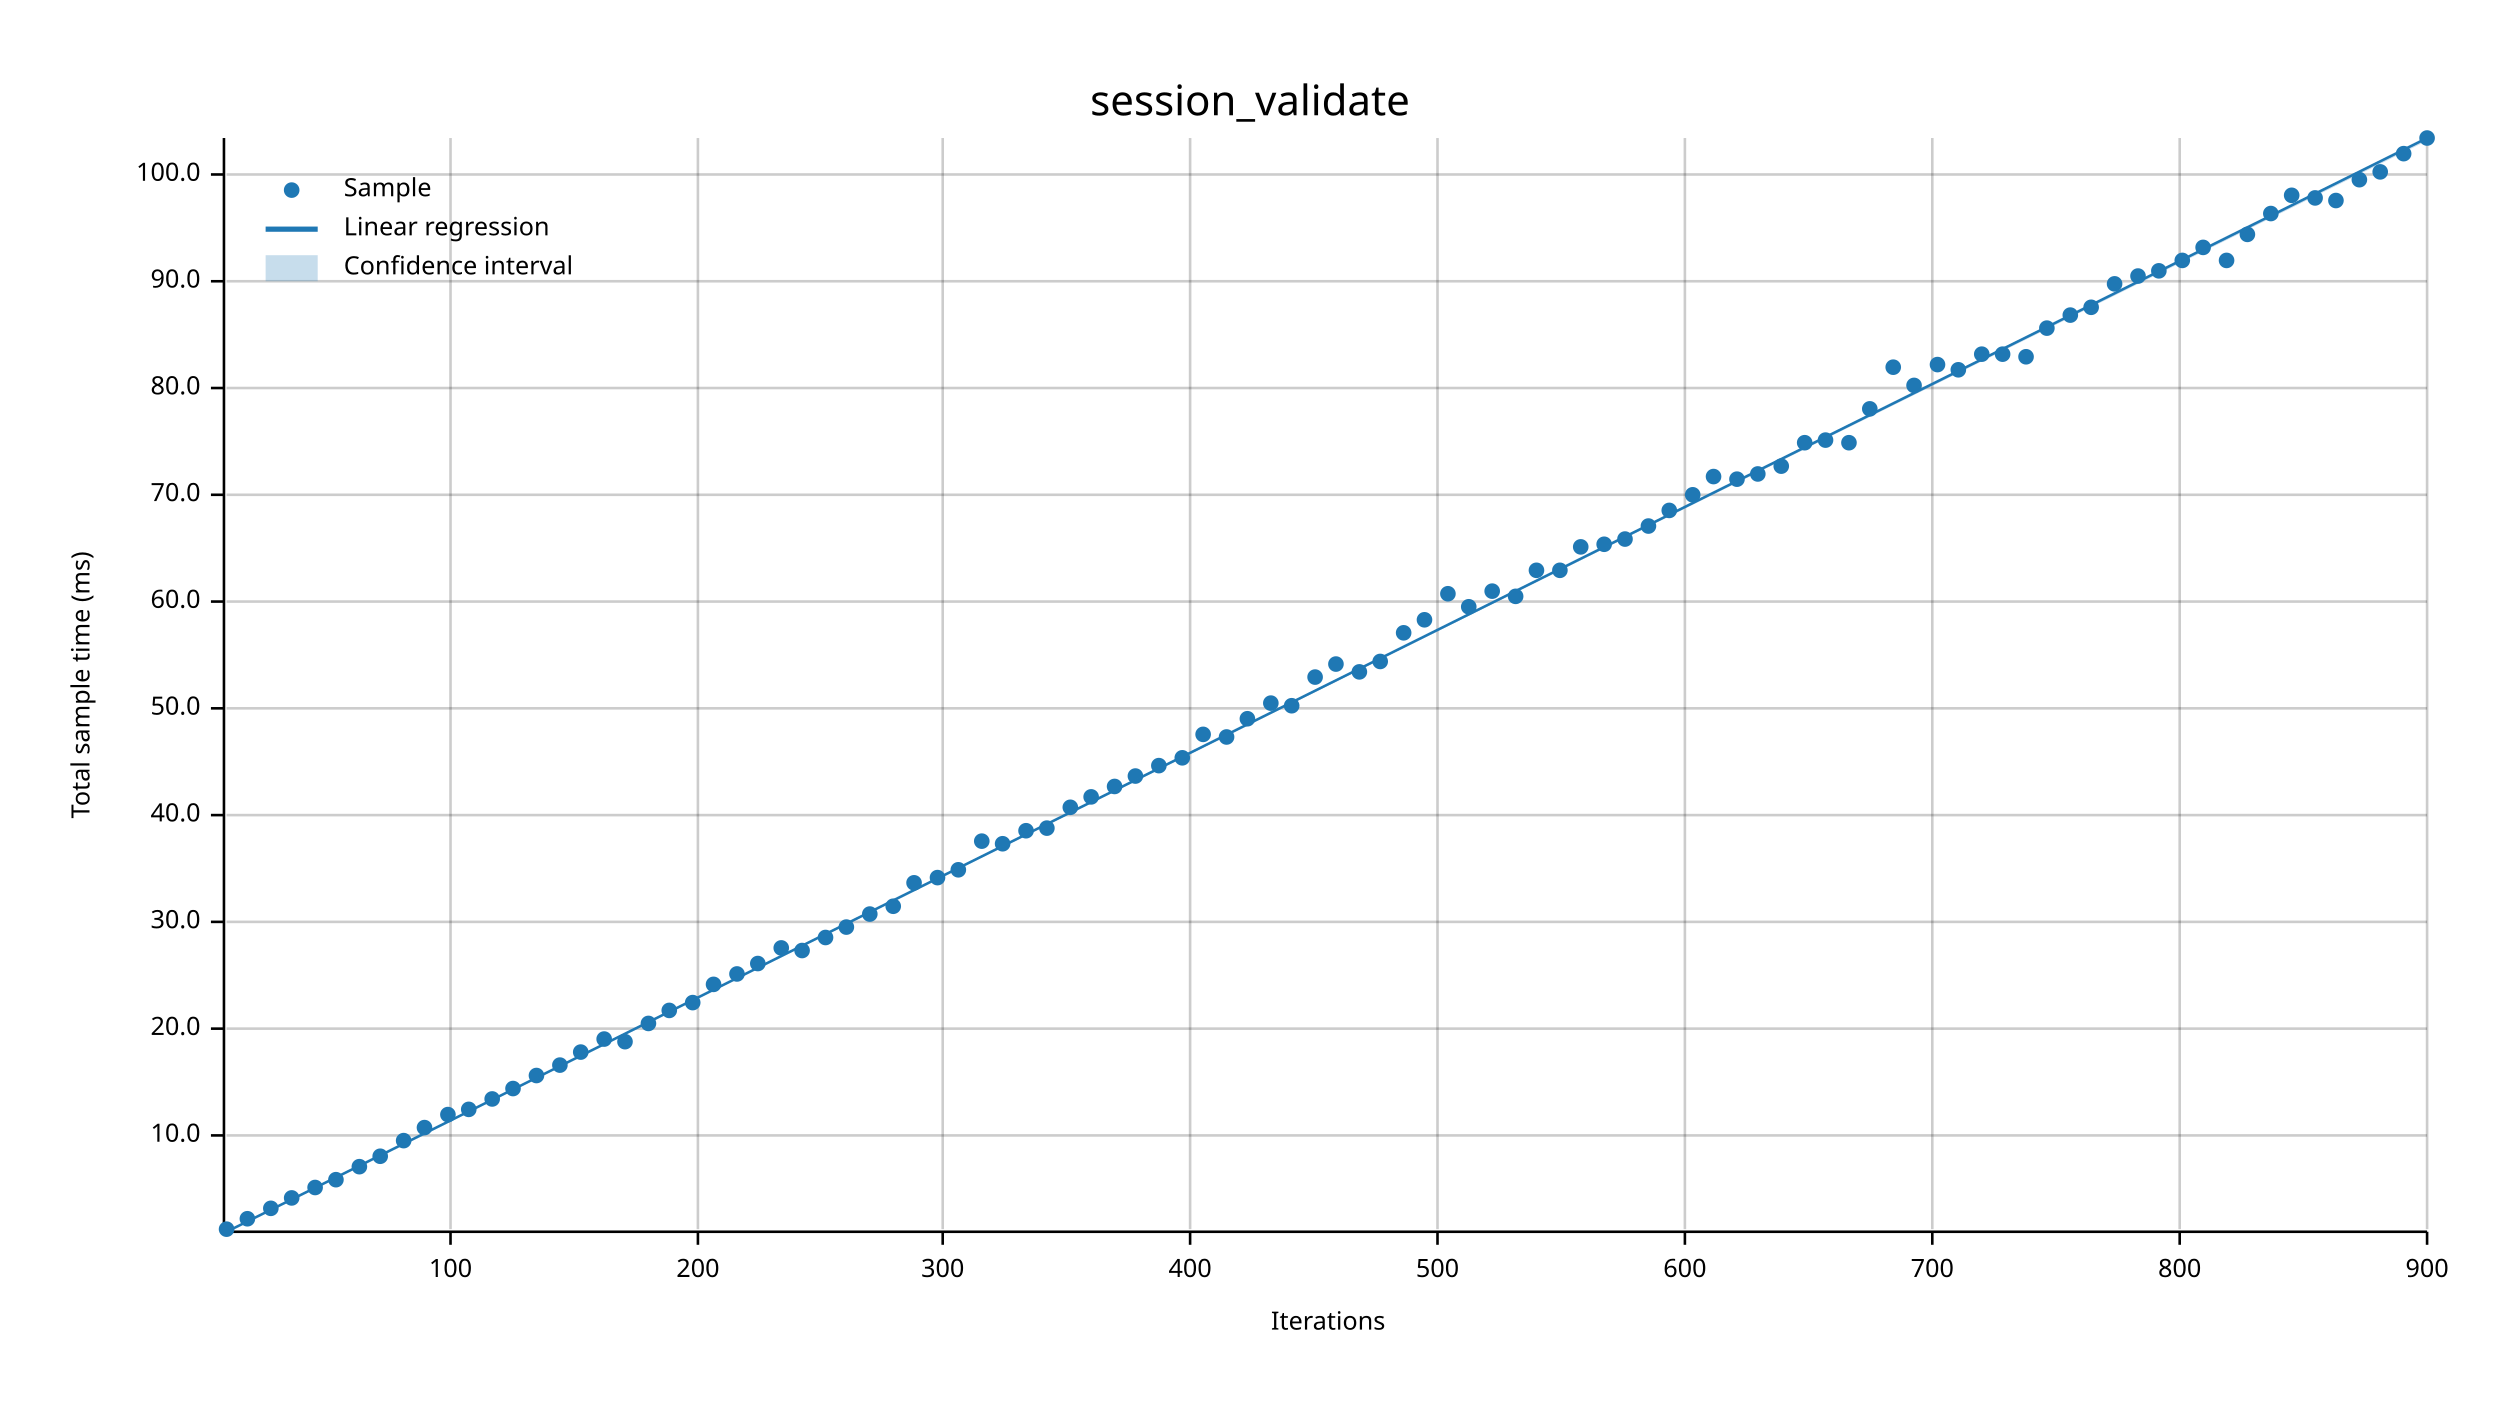
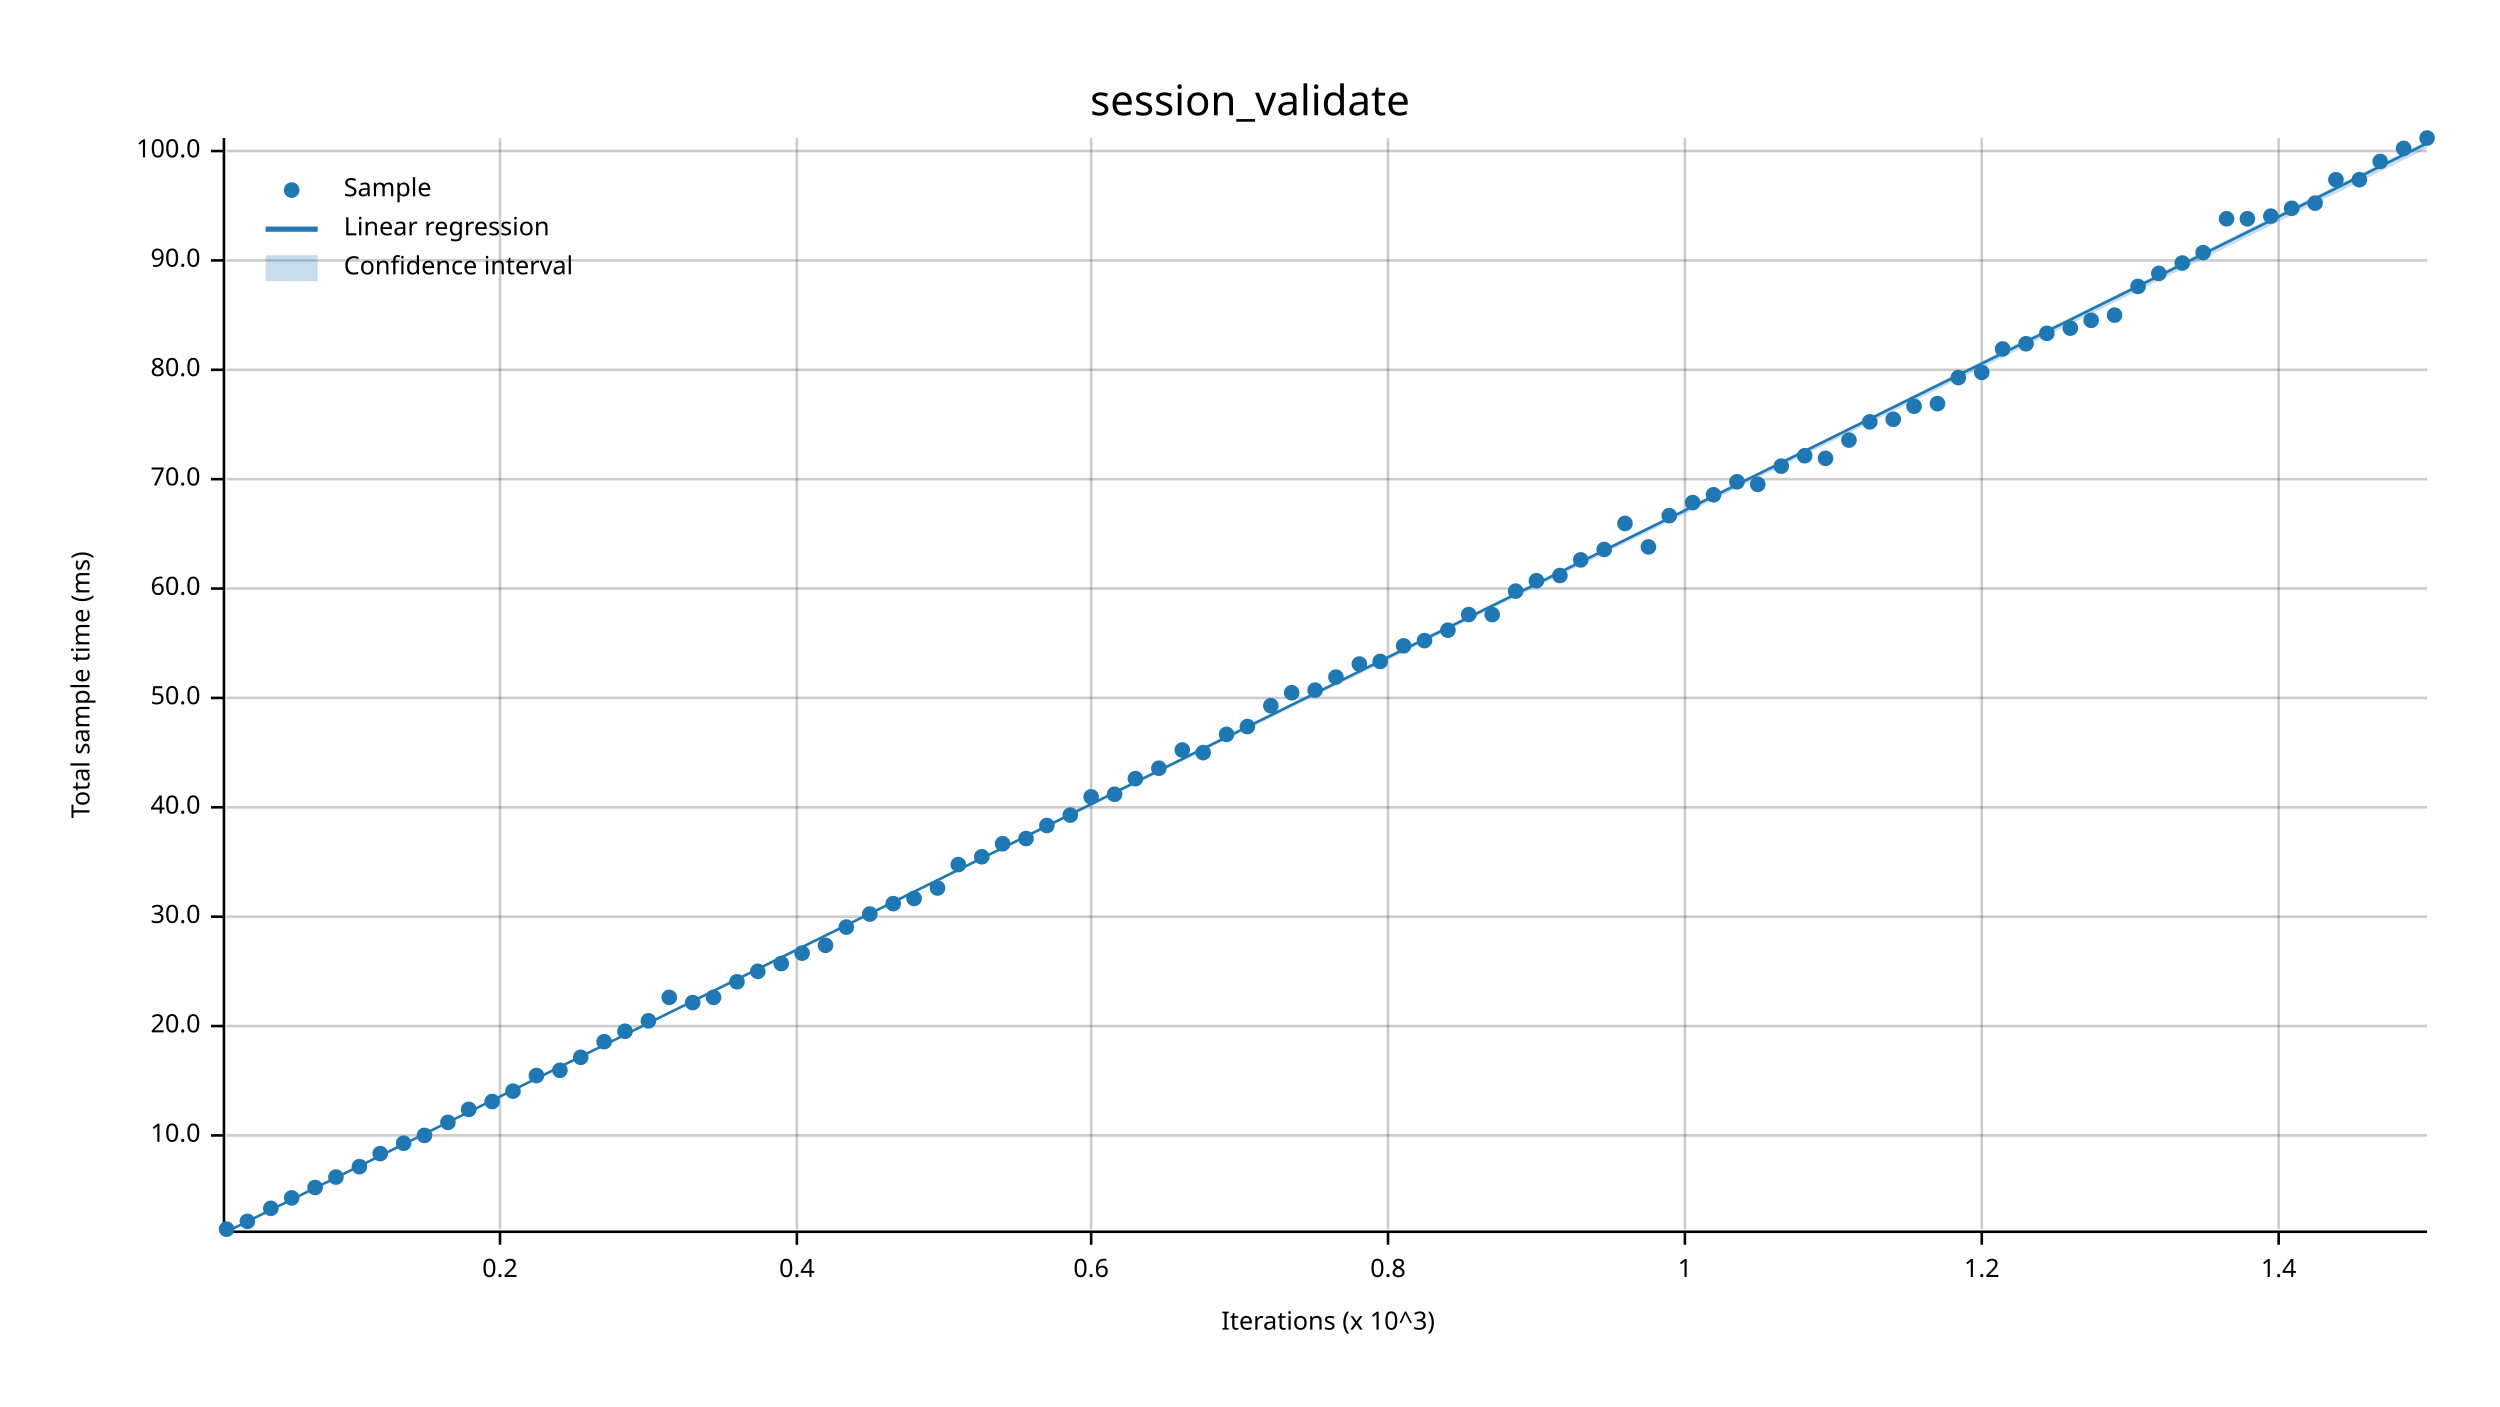
<svg xmlns="http://www.w3.org/2000/svg" width="960" height="540" viewBox="0 0 960 540">
  <text x="480" y="32" dy="0.76em" text-anchor="middle" font-family="sans-serif" font-size="16.129" opacity="1" fill="#000000">
session_validate
</text>
  <text x="27" y="263" dy="0.76em" text-anchor="middle" font-family="sans-serif" font-size="9.677" opacity="1" fill="#000000" transform="rotate(270, 27, 263)">
Total sample time (ms)
</text>
  <text x="510" y="513" dy="-0.5ex" text-anchor="middle" font-family="sans-serif" font-size="9.677" opacity="1" fill="#000000">
- Iterations
- </text>
-   <line opacity="0.2" stroke="#000000" stroke-width="1" x1="173" y1="472" x2="173" y2="53" />
-   <line opacity="0.2" stroke="#000000" stroke-width="1" x1="268" y1="472" x2="268" y2="53" />
-   <line opacity="0.2" stroke="#000000" stroke-width="1" x1="362" y1="472" x2="362" y2="53" />
-   <line opacity="0.2" stroke="#000000" stroke-width="1" x1="457" y1="472" x2="457" y2="53" />
-   <line opacity="0.2" stroke="#000000" stroke-width="1" x1="552" y1="472" x2="552" y2="53" />
+ Iterations (x 10^3)
+ </text>
+   <line opacity="0.2" stroke="#000000" stroke-width="1" x1="192" y1="472" x2="192" y2="53" />
+   <line opacity="0.2" stroke="#000000" stroke-width="1" x1="306" y1="472" x2="306" y2="53" />
+   <line opacity="0.2" stroke="#000000" stroke-width="1" x1="419" y1="472" x2="419" y2="53" />
+   <line opacity="0.2" stroke="#000000" stroke-width="1" x1="533" y1="472" x2="533" y2="53" />
  <line opacity="0.2" stroke="#000000" stroke-width="1" x1="647" y1="472" x2="647" y2="53" />
-   <line opacity="0.2" stroke="#000000" stroke-width="1" x1="742" y1="472" x2="742" y2="53" />
-   <line opacity="0.2" stroke="#000000" stroke-width="1" x1="837" y1="472" x2="837" y2="53" />
-   <line opacity="0.2" stroke="#000000" stroke-width="1" x1="932" y1="472" x2="932" y2="53" />
+   <line opacity="0.2" stroke="#000000" stroke-width="1" x1="761" y1="472" x2="761" y2="53" />
+   <line opacity="0.2" stroke="#000000" stroke-width="1" x1="875" y1="472" x2="875" y2="53" />
  <line opacity="0.2" stroke="#000000" stroke-width="1" x1="87" y1="436" x2="932" y2="436" />
-   <line opacity="0.2" stroke="#000000" stroke-width="1" x1="87" y1="395" x2="932" y2="395" />
-   <line opacity="0.2" stroke="#000000" stroke-width="1" x1="87" y1="354" x2="932" y2="354" />
-   <line opacity="0.2" stroke="#000000" stroke-width="1" x1="87" y1="313" x2="932" y2="313" />
-   <line opacity="0.2" stroke="#000000" stroke-width="1" x1="87" y1="272" x2="932" y2="272" />
-   <line opacity="0.2" stroke="#000000" stroke-width="1" x1="87" y1="231" x2="932" y2="231" />
-   <line opacity="0.2" stroke="#000000" stroke-width="1" x1="87" y1="190" x2="932" y2="190" />
-   <line opacity="0.2" stroke="#000000" stroke-width="1" x1="87" y1="149" x2="932" y2="149" />
-   <line opacity="0.2" stroke="#000000" stroke-width="1" x1="87" y1="108" x2="932" y2="108" />
-   <line opacity="0.2" stroke="#000000" stroke-width="1" x1="87" y1="67" x2="932" y2="67" />
+   <line opacity="0.2" stroke="#000000" stroke-width="1" x1="87" y1="394" x2="932" y2="394" />
+   <line opacity="0.2" stroke="#000000" stroke-width="1" x1="87" y1="352" x2="932" y2="352" />
+   <line opacity="0.2" stroke="#000000" stroke-width="1" x1="87" y1="310" x2="932" y2="310" />
+   <line opacity="0.2" stroke="#000000" stroke-width="1" x1="87" y1="268" x2="932" y2="268" />
+   <line opacity="0.2" stroke="#000000" stroke-width="1" x1="87" y1="226" x2="932" y2="226" />
+   <line opacity="0.2" stroke="#000000" stroke-width="1" x1="87" y1="184" x2="932" y2="184" />
+   <line opacity="0.2" stroke="#000000" stroke-width="1" x1="87" y1="142" x2="932" y2="142" />
+   <line opacity="0.2" stroke="#000000" stroke-width="1" x1="87" y1="100" x2="932" y2="100" />
+   <line opacity="0.2" stroke="#000000" stroke-width="1" x1="87" y1="58" x2="932" y2="58" />
  <polyline fill="none" opacity="1" stroke="#000000" stroke-width="1" points="86,53 86,472 " />
  <text x="77" y="436" dy="0.5ex" text-anchor="end" font-family="sans-serif" font-size="9.677" opacity="1" fill="#000000">
10.0
</text>
  <polyline fill="none" opacity="1" stroke="#000000" stroke-width="1" points="81,436 86,436 " />
-   <text x="77" y="395" dy="0.5ex" text-anchor="end" font-family="sans-serif" font-size="9.677" opacity="1" fill="#000000">
+   <text x="77" y="394" dy="0.5ex" text-anchor="end" font-family="sans-serif" font-size="9.677" opacity="1" fill="#000000">
20.0
</text>
-   <polyline fill="none" opacity="1" stroke="#000000" stroke-width="1" points="81,395 86,395 " />
-   <text x="77" y="354" dy="0.5ex" text-anchor="end" font-family="sans-serif" font-size="9.677" opacity="1" fill="#000000">
+   <polyline fill="none" opacity="1" stroke="#000000" stroke-width="1" points="81,394 86,394 " />
+   <text x="77" y="352" dy="0.5ex" text-anchor="end" font-family="sans-serif" font-size="9.677" opacity="1" fill="#000000">
30.0
</text>
-   <polyline fill="none" opacity="1" stroke="#000000" stroke-width="1" points="81,354 86,354 " />
-   <text x="77" y="313" dy="0.5ex" text-anchor="end" font-family="sans-serif" font-size="9.677" opacity="1" fill="#000000">
+   <polyline fill="none" opacity="1" stroke="#000000" stroke-width="1" points="81,352 86,352 " />
+   <text x="77" y="310" dy="0.5ex" text-anchor="end" font-family="sans-serif" font-size="9.677" opacity="1" fill="#000000">
40.0
</text>
-   <polyline fill="none" opacity="1" stroke="#000000" stroke-width="1" points="81,313 86,313 " />
-   <text x="77" y="272" dy="0.5ex" text-anchor="end" font-family="sans-serif" font-size="9.677" opacity="1" fill="#000000">
+   <polyline fill="none" opacity="1" stroke="#000000" stroke-width="1" points="81,310 86,310 " />
+   <text x="77" y="268" dy="0.5ex" text-anchor="end" font-family="sans-serif" font-size="9.677" opacity="1" fill="#000000">
50.0
</text>
-   <polyline fill="none" opacity="1" stroke="#000000" stroke-width="1" points="81,272 86,272 " />
-   <text x="77" y="231" dy="0.5ex" text-anchor="end" font-family="sans-serif" font-size="9.677" opacity="1" fill="#000000">
+   <polyline fill="none" opacity="1" stroke="#000000" stroke-width="1" points="81,268 86,268 " />
+   <text x="77" y="226" dy="0.5ex" text-anchor="end" font-family="sans-serif" font-size="9.677" opacity="1" fill="#000000">
60.0
</text>
-   <polyline fill="none" opacity="1" stroke="#000000" stroke-width="1" points="81,231 86,231 " />
-   <text x="77" y="190" dy="0.5ex" text-anchor="end" font-family="sans-serif" font-size="9.677" opacity="1" fill="#000000">
+   <polyline fill="none" opacity="1" stroke="#000000" stroke-width="1" points="81,226 86,226 " />
+   <text x="77" y="184" dy="0.5ex" text-anchor="end" font-family="sans-serif" font-size="9.677" opacity="1" fill="#000000">
70.0
</text>
-   <polyline fill="none" opacity="1" stroke="#000000" stroke-width="1" points="81,190 86,190 " />
-   <text x="77" y="149" dy="0.5ex" text-anchor="end" font-family="sans-serif" font-size="9.677" opacity="1" fill="#000000">
+   <polyline fill="none" opacity="1" stroke="#000000" stroke-width="1" points="81,184 86,184 " />
+   <text x="77" y="142" dy="0.5ex" text-anchor="end" font-family="sans-serif" font-size="9.677" opacity="1" fill="#000000">
80.0
</text>
-   <polyline fill="none" opacity="1" stroke="#000000" stroke-width="1" points="81,149 86,149 " />
-   <text x="77" y="108" dy="0.5ex" text-anchor="end" font-family="sans-serif" font-size="9.677" opacity="1" fill="#000000">
+   <polyline fill="none" opacity="1" stroke="#000000" stroke-width="1" points="81,142 86,142 " />
+   <text x="77" y="100" dy="0.5ex" text-anchor="end" font-family="sans-serif" font-size="9.677" opacity="1" fill="#000000">
90.0
</text>
-   <polyline fill="none" opacity="1" stroke="#000000" stroke-width="1" points="81,108 86,108 " />
-   <text x="77" y="67" dy="0.5ex" text-anchor="end" font-family="sans-serif" font-size="9.677" opacity="1" fill="#000000">
+   <polyline fill="none" opacity="1" stroke="#000000" stroke-width="1" points="81,100 86,100 " />
+   <text x="77" y="58" dy="0.5ex" text-anchor="end" font-family="sans-serif" font-size="9.677" opacity="1" fill="#000000">
100.0
</text>
-   <polyline fill="none" opacity="1" stroke="#000000" stroke-width="1" points="81,67 86,67 " />
+   <polyline fill="none" opacity="1" stroke="#000000" stroke-width="1" points="81,58 86,58 " />
  <polyline fill="none" opacity="1" stroke="#000000" stroke-width="1" points="87,473 932,473 " />
-   <text x="173" y="483" dy="0.76em" text-anchor="middle" font-family="sans-serif" font-size="9.677" opacity="1" fill="#000000">
- 100
- </text>
-   <polyline fill="none" opacity="1" stroke="#000000" stroke-width="1" points="173,473 173,478 " />
-   <text x="268" y="483" dy="0.76em" text-anchor="middle" font-family="sans-serif" font-size="9.677" opacity="1" fill="#000000">
- 200
- </text>
-   <polyline fill="none" opacity="1" stroke="#000000" stroke-width="1" points="268,473 268,478 " />
-   <text x="362" y="483" dy="0.76em" text-anchor="middle" font-family="sans-serif" font-size="9.677" opacity="1" fill="#000000">
- 300
- </text>
-   <polyline fill="none" opacity="1" stroke="#000000" stroke-width="1" points="362,473 362,478 " />
-   <text x="457" y="483" dy="0.76em" text-anchor="middle" font-family="sans-serif" font-size="9.677" opacity="1" fill="#000000">
- 400
- </text>
-   <polyline fill="none" opacity="1" stroke="#000000" stroke-width="1" points="457,473 457,478 " />
-   <text x="552" y="483" dy="0.76em" text-anchor="middle" font-family="sans-serif" font-size="9.677" opacity="1" fill="#000000">
- 500
- </text>
-   <polyline fill="none" opacity="1" stroke="#000000" stroke-width="1" points="552,473 552,478 " />
+   <text x="192" y="483" dy="0.76em" text-anchor="middle" font-family="sans-serif" font-size="9.677" opacity="1" fill="#000000">
+ 0.2
+ </text>
+   <polyline fill="none" opacity="1" stroke="#000000" stroke-width="1" points="192,473 192,478 " />
+   <text x="306" y="483" dy="0.76em" text-anchor="middle" font-family="sans-serif" font-size="9.677" opacity="1" fill="#000000">
+ 0.4
+ </text>
+   <polyline fill="none" opacity="1" stroke="#000000" stroke-width="1" points="306,473 306,478 " />
+   <text x="419" y="483" dy="0.76em" text-anchor="middle" font-family="sans-serif" font-size="9.677" opacity="1" fill="#000000">
+ 0.6
+ </text>
+   <polyline fill="none" opacity="1" stroke="#000000" stroke-width="1" points="419,473 419,478 " />
+   <text x="533" y="483" dy="0.76em" text-anchor="middle" font-family="sans-serif" font-size="9.677" opacity="1" fill="#000000">
+ 0.8
+ </text>
+   <polyline fill="none" opacity="1" stroke="#000000" stroke-width="1" points="533,473 533,478 " />
  <text x="647" y="483" dy="0.76em" text-anchor="middle" font-family="sans-serif" font-size="9.677" opacity="1" fill="#000000">
- 600
+ 1
</text>
  <polyline fill="none" opacity="1" stroke="#000000" stroke-width="1" points="647,473 647,478 " />
-   <text x="742" y="483" dy="0.76em" text-anchor="middle" font-family="sans-serif" font-size="9.677" opacity="1" fill="#000000">
- 700
- </text>
-   <polyline fill="none" opacity="1" stroke="#000000" stroke-width="1" points="742,473 742,478 " />
-   <text x="837" y="483" dy="0.76em" text-anchor="middle" font-family="sans-serif" font-size="9.677" opacity="1" fill="#000000">
- 800
- </text>
-   <polyline fill="none" opacity="1" stroke="#000000" stroke-width="1" points="837,473 837,478 " />
-   <text x="932" y="483" dy="0.76em" text-anchor="middle" font-family="sans-serif" font-size="9.677" opacity="1" fill="#000000">
- 900
- </text>
-   <polyline fill="none" opacity="1" stroke="#000000" stroke-width="1" points="932,473 932,478 " />
+   <text x="761" y="483" dy="0.76em" text-anchor="middle" font-family="sans-serif" font-size="9.677" opacity="1" fill="#000000">
+ 1.2
+ </text>
+   <polyline fill="none" opacity="1" stroke="#000000" stroke-width="1" points="761,473 761,478 " />
+   <text x="875" y="483" dy="0.76em" text-anchor="middle" font-family="sans-serif" font-size="9.677" opacity="1" fill="#000000">
+ 1.4
+ </text>
+   <polyline fill="none" opacity="1" stroke="#000000" stroke-width="1" points="875,473 875,478 " />
  <circle cx="87" cy="472" r="3" opacity="1" fill="#1F78B4" stroke="none" stroke-width="1" />
-   <circle cx="95" cy="468" r="3" opacity="1" fill="#1F78B4" stroke="none" stroke-width="1" />
+   <circle cx="95" cy="469" r="3" opacity="1" fill="#1F78B4" stroke="none" stroke-width="1" />
  <circle cx="104" cy="464" r="3" opacity="1" fill="#1F78B4" stroke="none" stroke-width="1" />
  <circle cx="112" cy="460" r="3" opacity="1" fill="#1F78B4" stroke="none" stroke-width="1" />
  <circle cx="121" cy="456" r="3" opacity="1" fill="#1F78B4" stroke="none" stroke-width="1" />
-   <circle cx="129" cy="453" r="3" opacity="1" fill="#1F78B4" stroke="none" stroke-width="1" />
+   <circle cx="129" cy="452" r="3" opacity="1" fill="#1F78B4" stroke="none" stroke-width="1" />
  <circle cx="138" cy="448" r="3" opacity="1" fill="#1F78B4" stroke="none" stroke-width="1" />
-   <circle cx="146" cy="444" r="3" opacity="1" fill="#1F78B4" stroke="none" stroke-width="1" />
-   <circle cx="155" cy="438" r="3" opacity="1" fill="#1F78B4" stroke="none" stroke-width="1" />
-   <circle cx="163" cy="433" r="3" opacity="1" fill="#1F78B4" stroke="none" stroke-width="1" />
-   <circle cx="172" cy="428" r="3" opacity="1" fill="#1F78B4" stroke="none" stroke-width="1" />
+   <circle cx="146" cy="443" r="3" opacity="1" fill="#1F78B4" stroke="none" stroke-width="1" />
+   <circle cx="155" cy="439" r="3" opacity="1" fill="#1F78B4" stroke="none" stroke-width="1" />
+   <circle cx="163" cy="436" r="3" opacity="1" fill="#1F78B4" stroke="none" stroke-width="1" />
+   <circle cx="172" cy="431" r="3" opacity="1" fill="#1F78B4" stroke="none" stroke-width="1" />
  <circle cx="180" cy="426" r="3" opacity="1" fill="#1F78B4" stroke="none" stroke-width="1" />
-   <circle cx="189" cy="422" r="3" opacity="1" fill="#1F78B4" stroke="none" stroke-width="1" />
-   <circle cx="197" cy="418" r="3" opacity="1" fill="#1F78B4" stroke="none" stroke-width="1" />
+   <circle cx="189" cy="423" r="3" opacity="1" fill="#1F78B4" stroke="none" stroke-width="1" />
+   <circle cx="197" cy="419" r="3" opacity="1" fill="#1F78B4" stroke="none" stroke-width="1" />
  <circle cx="206" cy="413" r="3" opacity="1" fill="#1F78B4" stroke="none" stroke-width="1" />
-   <circle cx="215" cy="409" r="3" opacity="1" fill="#1F78B4" stroke="none" stroke-width="1" />
-   <circle cx="223" cy="404" r="3" opacity="1" fill="#1F78B4" stroke="none" stroke-width="1" />
-   <circle cx="232" cy="399" r="3" opacity="1" fill="#1F78B4" stroke="none" stroke-width="1" />
-   <circle cx="240" cy="400" r="3" opacity="1" fill="#1F78B4" stroke="none" stroke-width="1" />
-   <circle cx="249" cy="393" r="3" opacity="1" fill="#1F78B4" stroke="none" stroke-width="1" />
-   <circle cx="257" cy="388" r="3" opacity="1" fill="#1F78B4" stroke="none" stroke-width="1" />
+   <circle cx="215" cy="411" r="3" opacity="1" fill="#1F78B4" stroke="none" stroke-width="1" />
+   <circle cx="223" cy="406" r="3" opacity="1" fill="#1F78B4" stroke="none" stroke-width="1" />
+   <circle cx="232" cy="400" r="3" opacity="1" fill="#1F78B4" stroke="none" stroke-width="1" />
+   <circle cx="240" cy="396" r="3" opacity="1" fill="#1F78B4" stroke="none" stroke-width="1" />
+   <circle cx="249" cy="392" r="3" opacity="1" fill="#1F78B4" stroke="none" stroke-width="1" />
+   <circle cx="257" cy="383" r="3" opacity="1" fill="#1F78B4" stroke="none" stroke-width="1" />
  <circle cx="266" cy="385" r="3" opacity="1" fill="#1F78B4" stroke="none" stroke-width="1" />
-   <circle cx="274" cy="378" r="3" opacity="1" fill="#1F78B4" stroke="none" stroke-width="1" />
-   <circle cx="283" cy="374" r="3" opacity="1" fill="#1F78B4" stroke="none" stroke-width="1" />
-   <circle cx="291" cy="370" r="3" opacity="1" fill="#1F78B4" stroke="none" stroke-width="1" />
-   <circle cx="300" cy="364" r="3" opacity="1" fill="#1F78B4" stroke="none" stroke-width="1" />
-   <circle cx="308" cy="365" r="3" opacity="1" fill="#1F78B4" stroke="none" stroke-width="1" />
-   <circle cx="317" cy="360" r="3" opacity="1" fill="#1F78B4" stroke="none" stroke-width="1" />
+   <circle cx="274" cy="383" r="3" opacity="1" fill="#1F78B4" stroke="none" stroke-width="1" />
+   <circle cx="283" cy="377" r="3" opacity="1" fill="#1F78B4" stroke="none" stroke-width="1" />
+   <circle cx="291" cy="373" r="3" opacity="1" fill="#1F78B4" stroke="none" stroke-width="1" />
+   <circle cx="300" cy="370" r="3" opacity="1" fill="#1F78B4" stroke="none" stroke-width="1" />
+   <circle cx="308" cy="366" r="3" opacity="1" fill="#1F78B4" stroke="none" stroke-width="1" />
+   <circle cx="317" cy="363" r="3" opacity="1" fill="#1F78B4" stroke="none" stroke-width="1" />
  <circle cx="325" cy="356" r="3" opacity="1" fill="#1F78B4" stroke="none" stroke-width="1" />
  <circle cx="334" cy="351" r="3" opacity="1" fill="#1F78B4" stroke="none" stroke-width="1" />
-   <circle cx="343" cy="348" r="3" opacity="1" fill="#1F78B4" stroke="none" stroke-width="1" />
-   <circle cx="351" cy="339" r="3" opacity="1" fill="#1F78B4" stroke="none" stroke-width="1" />
-   <circle cx="360" cy="337" r="3" opacity="1" fill="#1F78B4" stroke="none" stroke-width="1" />
-   <circle cx="368" cy="334" r="3" opacity="1" fill="#1F78B4" stroke="none" stroke-width="1" />
-   <circle cx="377" cy="323" r="3" opacity="1" fill="#1F78B4" stroke="none" stroke-width="1" />
+   <circle cx="343" cy="347" r="3" opacity="1" fill="#1F78B4" stroke="none" stroke-width="1" />
+   <circle cx="351" cy="345" r="3" opacity="1" fill="#1F78B4" stroke="none" stroke-width="1" />
+   <circle cx="360" cy="341" r="3" opacity="1" fill="#1F78B4" stroke="none" stroke-width="1" />
+   <circle cx="368" cy="332" r="3" opacity="1" fill="#1F78B4" stroke="none" stroke-width="1" />
+   <circle cx="377" cy="329" r="3" opacity="1" fill="#1F78B4" stroke="none" stroke-width="1" />
  <circle cx="385" cy="324" r="3" opacity="1" fill="#1F78B4" stroke="none" stroke-width="1" />
-   <circle cx="394" cy="319" r="3" opacity="1" fill="#1F78B4" stroke="none" stroke-width="1" />
-   <circle cx="402" cy="318" r="3" opacity="1" fill="#1F78B4" stroke="none" stroke-width="1" />
-   <circle cx="411" cy="310" r="3" opacity="1" fill="#1F78B4" stroke="none" stroke-width="1" />
+   <circle cx="394" cy="322" r="3" opacity="1" fill="#1F78B4" stroke="none" stroke-width="1" />
+   <circle cx="402" cy="317" r="3" opacity="1" fill="#1F78B4" stroke="none" stroke-width="1" />
+   <circle cx="411" cy="313" r="3" opacity="1" fill="#1F78B4" stroke="none" stroke-width="1" />
  <circle cx="419" cy="306" r="3" opacity="1" fill="#1F78B4" stroke="none" stroke-width="1" />
-   <circle cx="428" cy="302" r="3" opacity="1" fill="#1F78B4" stroke="none" stroke-width="1" />
-   <circle cx="436" cy="298" r="3" opacity="1" fill="#1F78B4" stroke="none" stroke-width="1" />
-   <circle cx="445" cy="294" r="3" opacity="1" fill="#1F78B4" stroke="none" stroke-width="1" />
-   <circle cx="454" cy="291" r="3" opacity="1" fill="#1F78B4" stroke="none" stroke-width="1" />
-   <circle cx="462" cy="282" r="3" opacity="1" fill="#1F78B4" stroke="none" stroke-width="1" />
-   <circle cx="471" cy="283" r="3" opacity="1" fill="#1F78B4" stroke="none" stroke-width="1" />
-   <circle cx="479" cy="276" r="3" opacity="1" fill="#1F78B4" stroke="none" stroke-width="1" />
-   <circle cx="488" cy="270" r="3" opacity="1" fill="#1F78B4" stroke="none" stroke-width="1" />
-   <circle cx="496" cy="271" r="3" opacity="1" fill="#1F78B4" stroke="none" stroke-width="1" />
-   <circle cx="505" cy="260" r="3" opacity="1" fill="#1F78B4" stroke="none" stroke-width="1" />
-   <circle cx="513" cy="255" r="3" opacity="1" fill="#1F78B4" stroke="none" stroke-width="1" />
-   <circle cx="522" cy="258" r="3" opacity="1" fill="#1F78B4" stroke="none" stroke-width="1" />
+   <circle cx="428" cy="305" r="3" opacity="1" fill="#1F78B4" stroke="none" stroke-width="1" />
+   <circle cx="436" cy="299" r="3" opacity="1" fill="#1F78B4" stroke="none" stroke-width="1" />
+   <circle cx="445" cy="295" r="3" opacity="1" fill="#1F78B4" stroke="none" stroke-width="1" />
+   <circle cx="454" cy="288" r="3" opacity="1" fill="#1F78B4" stroke="none" stroke-width="1" />
+   <circle cx="462" cy="289" r="3" opacity="1" fill="#1F78B4" stroke="none" stroke-width="1" />
+   <circle cx="471" cy="282" r="3" opacity="1" fill="#1F78B4" stroke="none" stroke-width="1" />
+   <circle cx="479" cy="279" r="3" opacity="1" fill="#1F78B4" stroke="none" stroke-width="1" />
+   <circle cx="488" cy="271" r="3" opacity="1" fill="#1F78B4" stroke="none" stroke-width="1" />
+   <circle cx="496" cy="266" r="3" opacity="1" fill="#1F78B4" stroke="none" stroke-width="1" />
+   <circle cx="505" cy="265" r="3" opacity="1" fill="#1F78B4" stroke="none" stroke-width="1" />
+   <circle cx="513" cy="260" r="3" opacity="1" fill="#1F78B4" stroke="none" stroke-width="1" />
+   <circle cx="522" cy="255" r="3" opacity="1" fill="#1F78B4" stroke="none" stroke-width="1" />
  <circle cx="530" cy="254" r="3" opacity="1" fill="#1F78B4" stroke="none" stroke-width="1" />
-   <circle cx="539" cy="243" r="3" opacity="1" fill="#1F78B4" stroke="none" stroke-width="1" />
-   <circle cx="547" cy="238" r="3" opacity="1" fill="#1F78B4" stroke="none" stroke-width="1" />
-   <circle cx="556" cy="228" r="3" opacity="1" fill="#1F78B4" stroke="none" stroke-width="1" />
-   <circle cx="564" cy="233" r="3" opacity="1" fill="#1F78B4" stroke="none" stroke-width="1" />
-   <circle cx="573" cy="227" r="3" opacity="1" fill="#1F78B4" stroke="none" stroke-width="1" />
-   <circle cx="582" cy="229" r="3" opacity="1" fill="#1F78B4" stroke="none" stroke-width="1" />
-   <circle cx="590" cy="219" r="3" opacity="1" fill="#1F78B4" stroke="none" stroke-width="1" />
-   <circle cx="599" cy="219" r="3" opacity="1" fill="#1F78B4" stroke="none" stroke-width="1" />
-   <circle cx="607" cy="210" r="3" opacity="1" fill="#1F78B4" stroke="none" stroke-width="1" />
-   <circle cx="616" cy="209" r="3" opacity="1" fill="#1F78B4" stroke="none" stroke-width="1" />
-   <circle cx="624" cy="207" r="3" opacity="1" fill="#1F78B4" stroke="none" stroke-width="1" />
-   <circle cx="633" cy="202" r="3" opacity="1" fill="#1F78B4" stroke="none" stroke-width="1" />
-   <circle cx="641" cy="196" r="3" opacity="1" fill="#1F78B4" stroke="none" stroke-width="1" />
-   <circle cx="650" cy="190" r="3" opacity="1" fill="#1F78B4" stroke="none" stroke-width="1" />
-   <circle cx="658" cy="183" r="3" opacity="1" fill="#1F78B4" stroke="none" stroke-width="1" />
-   <circle cx="667" cy="184" r="3" opacity="1" fill="#1F78B4" stroke="none" stroke-width="1" />
-   <circle cx="675" cy="182" r="3" opacity="1" fill="#1F78B4" stroke="none" stroke-width="1" />
+   <circle cx="539" cy="248" r="3" opacity="1" fill="#1F78B4" stroke="none" stroke-width="1" />
+   <circle cx="547" cy="246" r="3" opacity="1" fill="#1F78B4" stroke="none" stroke-width="1" />
+   <circle cx="556" cy="242" r="3" opacity="1" fill="#1F78B4" stroke="none" stroke-width="1" />
+   <circle cx="564" cy="236" r="3" opacity="1" fill="#1F78B4" stroke="none" stroke-width="1" />
+   <circle cx="573" cy="236" r="3" opacity="1" fill="#1F78B4" stroke="none" stroke-width="1" />
+   <circle cx="582" cy="227" r="3" opacity="1" fill="#1F78B4" stroke="none" stroke-width="1" />
+   <circle cx="590" cy="223" r="3" opacity="1" fill="#1F78B4" stroke="none" stroke-width="1" />
+   <circle cx="599" cy="221" r="3" opacity="1" fill="#1F78B4" stroke="none" stroke-width="1" />
+   <circle cx="607" cy="215" r="3" opacity="1" fill="#1F78B4" stroke="none" stroke-width="1" />
+   <circle cx="616" cy="211" r="3" opacity="1" fill="#1F78B4" stroke="none" stroke-width="1" />
+   <circle cx="624" cy="201" r="3" opacity="1" fill="#1F78B4" stroke="none" stroke-width="1" />
+   <circle cx="633" cy="210" r="3" opacity="1" fill="#1F78B4" stroke="none" stroke-width="1" />
+   <circle cx="641" cy="198" r="3" opacity="1" fill="#1F78B4" stroke="none" stroke-width="1" />
+   <circle cx="650" cy="193" r="3" opacity="1" fill="#1F78B4" stroke="none" stroke-width="1" />
+   <circle cx="658" cy="190" r="3" opacity="1" fill="#1F78B4" stroke="none" stroke-width="1" />
+   <circle cx="667" cy="185" r="3" opacity="1" fill="#1F78B4" stroke="none" stroke-width="1" />
+   <circle cx="675" cy="186" r="3" opacity="1" fill="#1F78B4" stroke="none" stroke-width="1" />
  <circle cx="684" cy="179" r="3" opacity="1" fill="#1F78B4" stroke="none" stroke-width="1" />
-   <circle cx="693" cy="170" r="3" opacity="1" fill="#1F78B4" stroke="none" stroke-width="1" />
-   <circle cx="701" cy="169" r="3" opacity="1" fill="#1F78B4" stroke="none" stroke-width="1" />
-   <circle cx="710" cy="170" r="3" opacity="1" fill="#1F78B4" stroke="none" stroke-width="1" />
-   <circle cx="718" cy="157" r="3" opacity="1" fill="#1F78B4" stroke="none" stroke-width="1" />
-   <circle cx="727" cy="141" r="3" opacity="1" fill="#1F78B4" stroke="none" stroke-width="1" />
-   <circle cx="735" cy="148" r="3" opacity="1" fill="#1F78B4" stroke="none" stroke-width="1" />
-   <circle cx="744" cy="140" r="3" opacity="1" fill="#1F78B4" stroke="none" stroke-width="1" />
-   <circle cx="752" cy="142" r="3" opacity="1" fill="#1F78B4" stroke="none" stroke-width="1" />
-   <circle cx="761" cy="136" r="3" opacity="1" fill="#1F78B4" stroke="none" stroke-width="1" />
-   <circle cx="769" cy="136" r="3" opacity="1" fill="#1F78B4" stroke="none" stroke-width="1" />
-   <circle cx="778" cy="137" r="3" opacity="1" fill="#1F78B4" stroke="none" stroke-width="1" />
-   <circle cx="786" cy="126" r="3" opacity="1" fill="#1F78B4" stroke="none" stroke-width="1" />
-   <circle cx="795" cy="121" r="3" opacity="1" fill="#1F78B4" stroke="none" stroke-width="1" />
-   <circle cx="803" cy="118" r="3" opacity="1" fill="#1F78B4" stroke="none" stroke-width="1" />
-   <circle cx="812" cy="109" r="3" opacity="1" fill="#1F78B4" stroke="none" stroke-width="1" />
-   <circle cx="821" cy="106" r="3" opacity="1" fill="#1F78B4" stroke="none" stroke-width="1" />
-   <circle cx="829" cy="104" r="3" opacity="1" fill="#1F78B4" stroke="none" stroke-width="1" />
-   <circle cx="838" cy="100" r="3" opacity="1" fill="#1F78B4" stroke="none" stroke-width="1" />
-   <circle cx="846" cy="95" r="3" opacity="1" fill="#1F78B4" stroke="none" stroke-width="1" />
-   <circle cx="855" cy="100" r="3" opacity="1" fill="#1F78B4" stroke="none" stroke-width="1" />
-   <circle cx="863" cy="90" r="3" opacity="1" fill="#1F78B4" stroke="none" stroke-width="1" />
-   <circle cx="872" cy="82" r="3" opacity="1" fill="#1F78B4" stroke="none" stroke-width="1" />
-   <circle cx="880" cy="75" r="3" opacity="1" fill="#1F78B4" stroke="none" stroke-width="1" />
-   <circle cx="889" cy="76" r="3" opacity="1" fill="#1F78B4" stroke="none" stroke-width="1" />
-   <circle cx="897" cy="77" r="3" opacity="1" fill="#1F78B4" stroke="none" stroke-width="1" />
+   <circle cx="693" cy="175" r="3" opacity="1" fill="#1F78B4" stroke="none" stroke-width="1" />
+   <circle cx="701" cy="176" r="3" opacity="1" fill="#1F78B4" stroke="none" stroke-width="1" />
+   <circle cx="710" cy="169" r="3" opacity="1" fill="#1F78B4" stroke="none" stroke-width="1" />
+   <circle cx="718" cy="162" r="3" opacity="1" fill="#1F78B4" stroke="none" stroke-width="1" />
+   <circle cx="727" cy="161" r="3" opacity="1" fill="#1F78B4" stroke="none" stroke-width="1" />
+   <circle cx="735" cy="156" r="3" opacity="1" fill="#1F78B4" stroke="none" stroke-width="1" />
+   <circle cx="744" cy="155" r="3" opacity="1" fill="#1F78B4" stroke="none" stroke-width="1" />
+   <circle cx="752" cy="145" r="3" opacity="1" fill="#1F78B4" stroke="none" stroke-width="1" />
+   <circle cx="761" cy="143" r="3" opacity="1" fill="#1F78B4" stroke="none" stroke-width="1" />
+   <circle cx="769" cy="134" r="3" opacity="1" fill="#1F78B4" stroke="none" stroke-width="1" />
+   <circle cx="778" cy="132" r="3" opacity="1" fill="#1F78B4" stroke="none" stroke-width="1" />
+   <circle cx="786" cy="128" r="3" opacity="1" fill="#1F78B4" stroke="none" stroke-width="1" />
+   <circle cx="795" cy="126" r="3" opacity="1" fill="#1F78B4" stroke="none" stroke-width="1" />
+   <circle cx="803" cy="123" r="3" opacity="1" fill="#1F78B4" stroke="none" stroke-width="1" />
+   <circle cx="812" cy="121" r="3" opacity="1" fill="#1F78B4" stroke="none" stroke-width="1" />
+   <circle cx="821" cy="110" r="3" opacity="1" fill="#1F78B4" stroke="none" stroke-width="1" />
+   <circle cx="829" cy="105" r="3" opacity="1" fill="#1F78B4" stroke="none" stroke-width="1" />
+   <circle cx="838" cy="101" r="3" opacity="1" fill="#1F78B4" stroke="none" stroke-width="1" />
+   <circle cx="846" cy="97" r="3" opacity="1" fill="#1F78B4" stroke="none" stroke-width="1" />
+   <circle cx="855" cy="84" r="3" opacity="1" fill="#1F78B4" stroke="none" stroke-width="1" />
+   <circle cx="863" cy="84" r="3" opacity="1" fill="#1F78B4" stroke="none" stroke-width="1" />
+   <circle cx="872" cy="83" r="3" opacity="1" fill="#1F78B4" stroke="none" stroke-width="1" />
+   <circle cx="880" cy="80" r="3" opacity="1" fill="#1F78B4" stroke="none" stroke-width="1" />
+   <circle cx="889" cy="78" r="3" opacity="1" fill="#1F78B4" stroke="none" stroke-width="1" />
+   <circle cx="897" cy="69" r="3" opacity="1" fill="#1F78B4" stroke="none" stroke-width="1" />
  <circle cx="906" cy="69" r="3" opacity="1" fill="#1F78B4" stroke="none" stroke-width="1" />
-   <circle cx="914" cy="66" r="3" opacity="1" fill="#1F78B4" stroke="none" stroke-width="1" />
-   <circle cx="923" cy="59" r="3" opacity="1" fill="#1F78B4" stroke="none" stroke-width="1" />
+   <circle cx="914" cy="62" r="3" opacity="1" fill="#1F78B4" stroke="none" stroke-width="1" />
+   <circle cx="923" cy="57" r="3" opacity="1" fill="#1F78B4" stroke="none" stroke-width="1" />
  <circle cx="932" cy="53" r="3" opacity="1" fill="#1F78B4" stroke="none" stroke-width="1" />
-   <polyline fill="none" opacity="1" stroke="#1F78B4" stroke-width="1" points="87,473 932,53 " />
-   <polygon opacity="0.25" fill="#1F78B4" points="87,473 932,54 932,53 " />
+   <polyline fill="none" opacity="1" stroke="#1F78B4" stroke-width="1" points="87,473 932,55 " />
+   <polygon opacity="0.25" fill="#1F78B4" points="87,473 932,57 932,54 " />
  <text x="132" y="68" dy="0.76em" text-anchor="start" font-family="sans-serif" font-size="9.677" opacity="1" fill="#000000">
Sample
</text>
  <text x="132" y="83" dy="0.76em" text-anchor="start" font-family="sans-serif" font-size="9.677" opacity="1" fill="#000000">
Linear regression
</text>
  <text x="132" y="98" dy="0.76em" text-anchor="start" font-family="sans-serif" font-size="9.677" opacity="1" fill="#000000">
Confidence interval
</text>
  <circle cx="112" cy="73" r="3" opacity="1" fill="#1F78B4" stroke="none" stroke-width="1" />
  <polyline fill="none" opacity="1" stroke="#1F78B4" stroke-width="2" points="102,88 122,88 " />
  <rect x="102" y="98" width="20" height="10" opacity="0.25" fill="#1F78B4" stroke="none" />
</svg>
